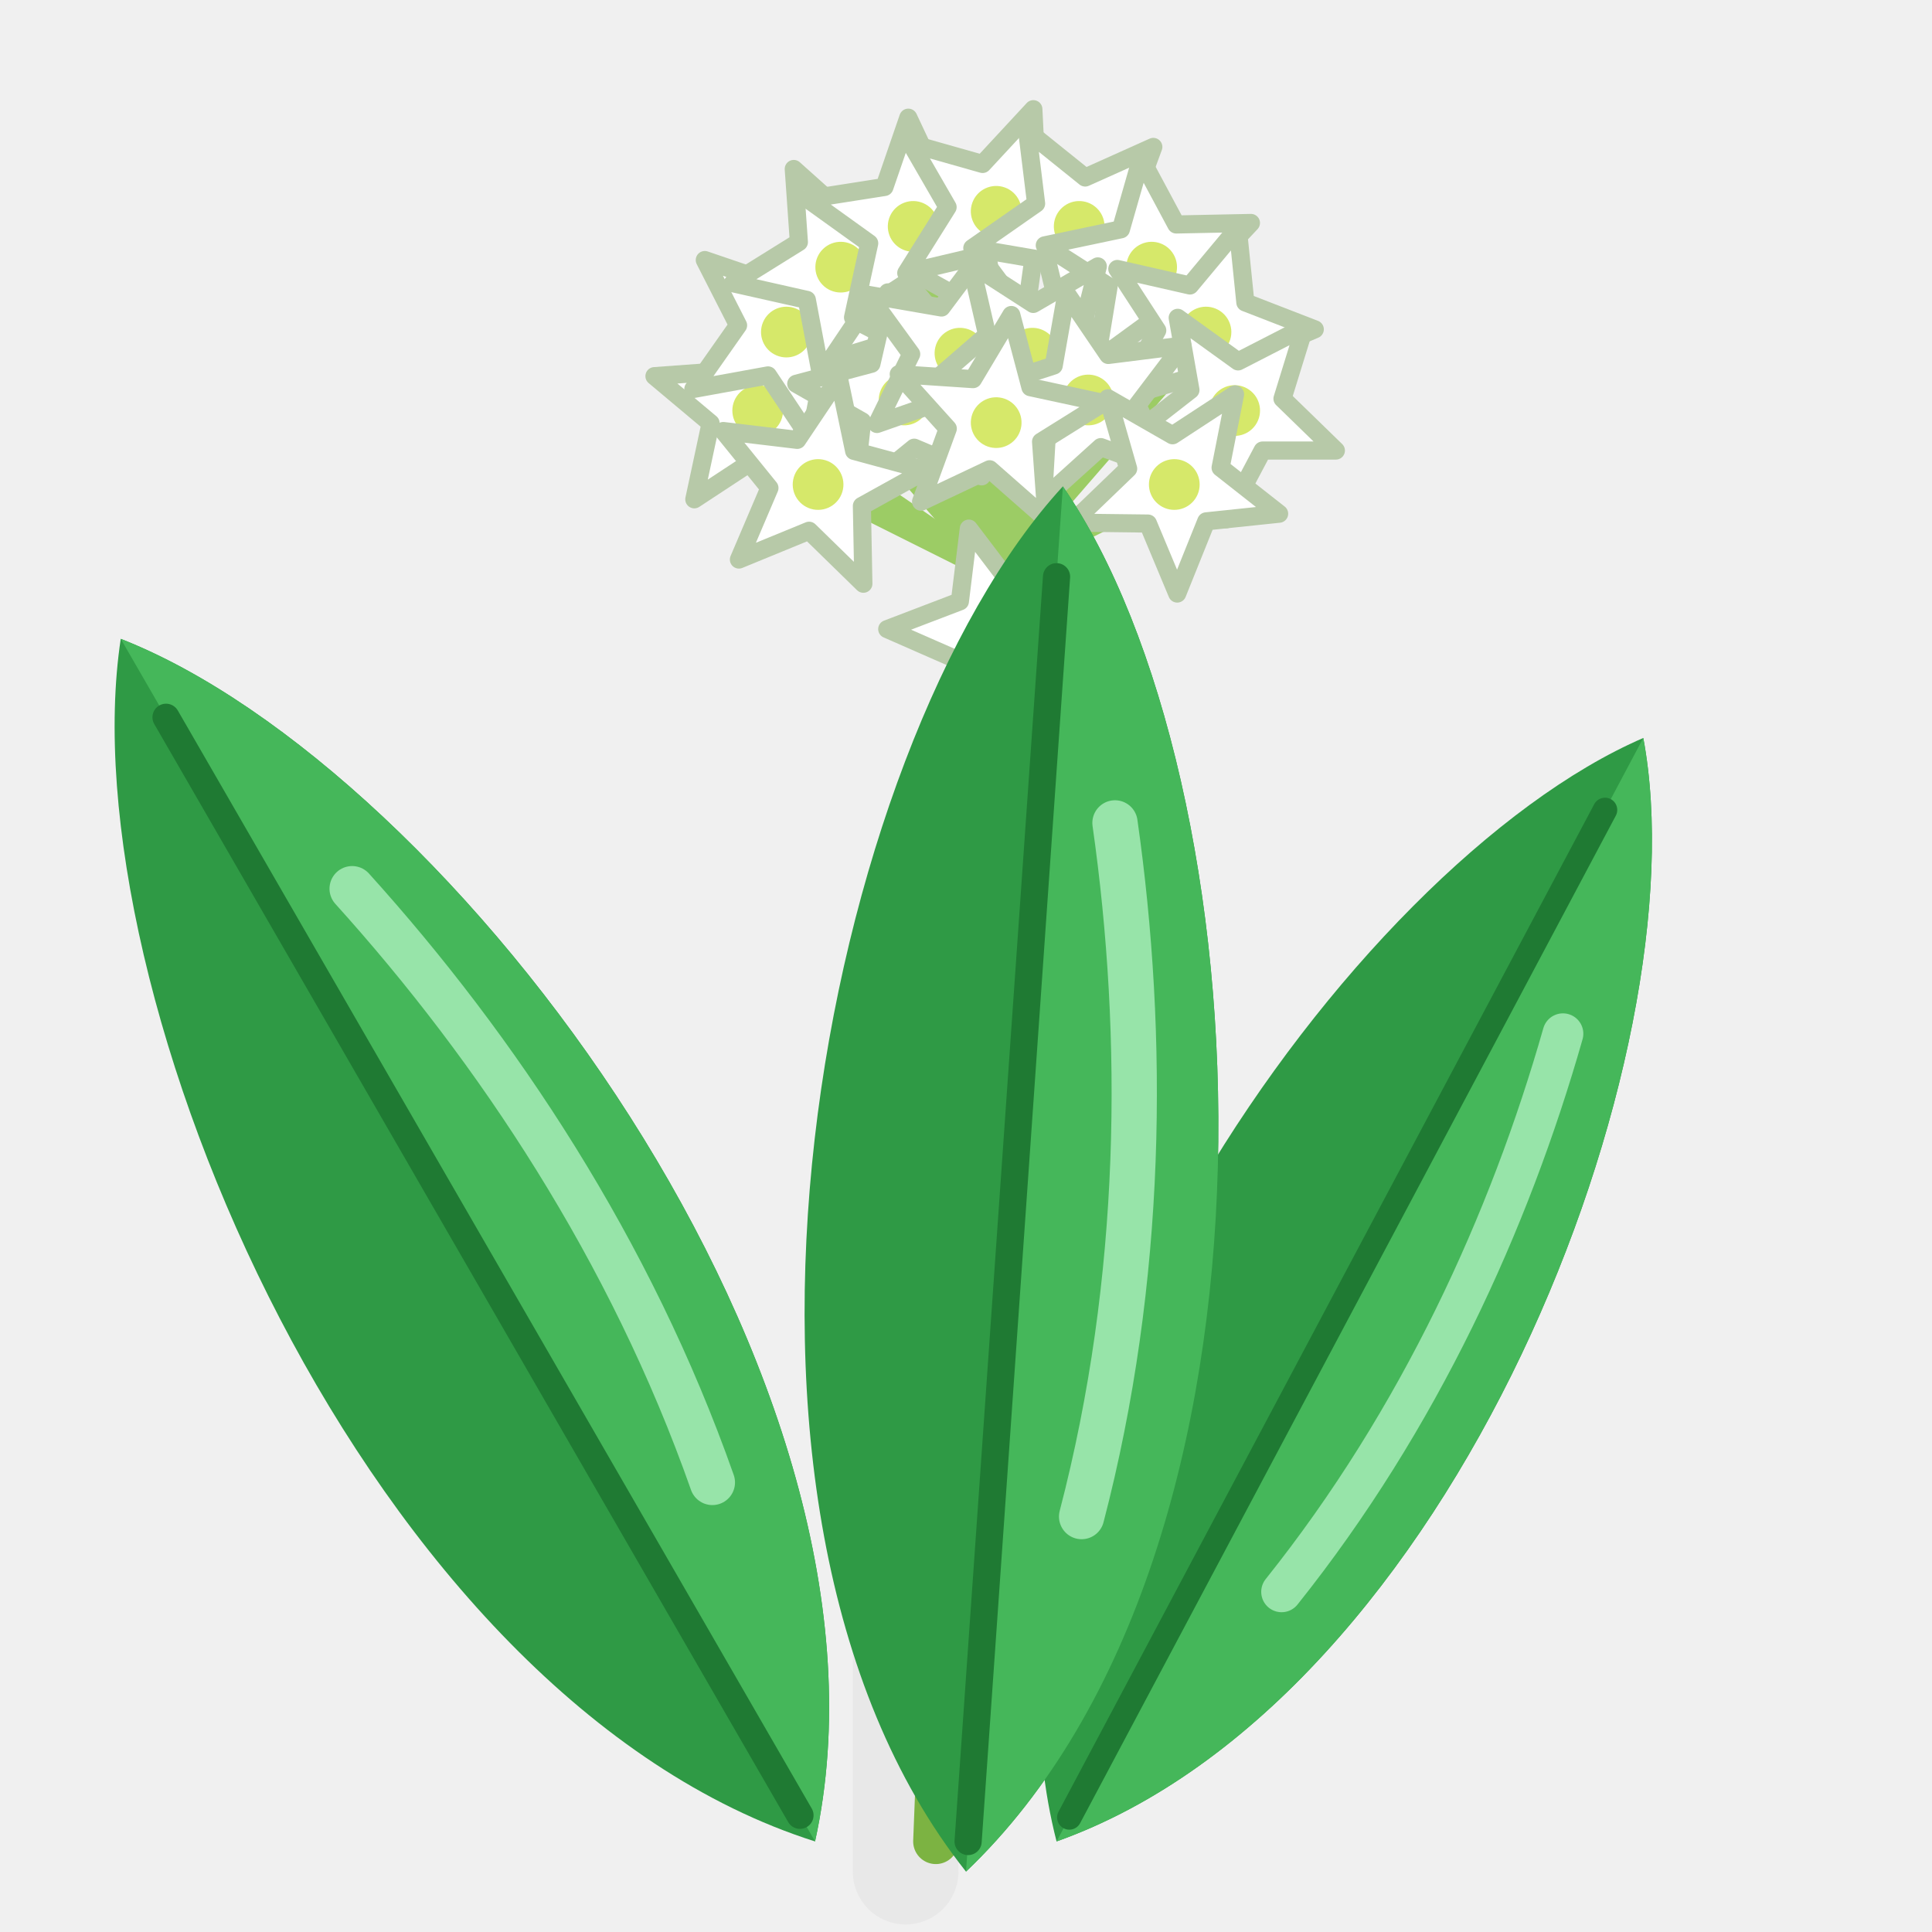
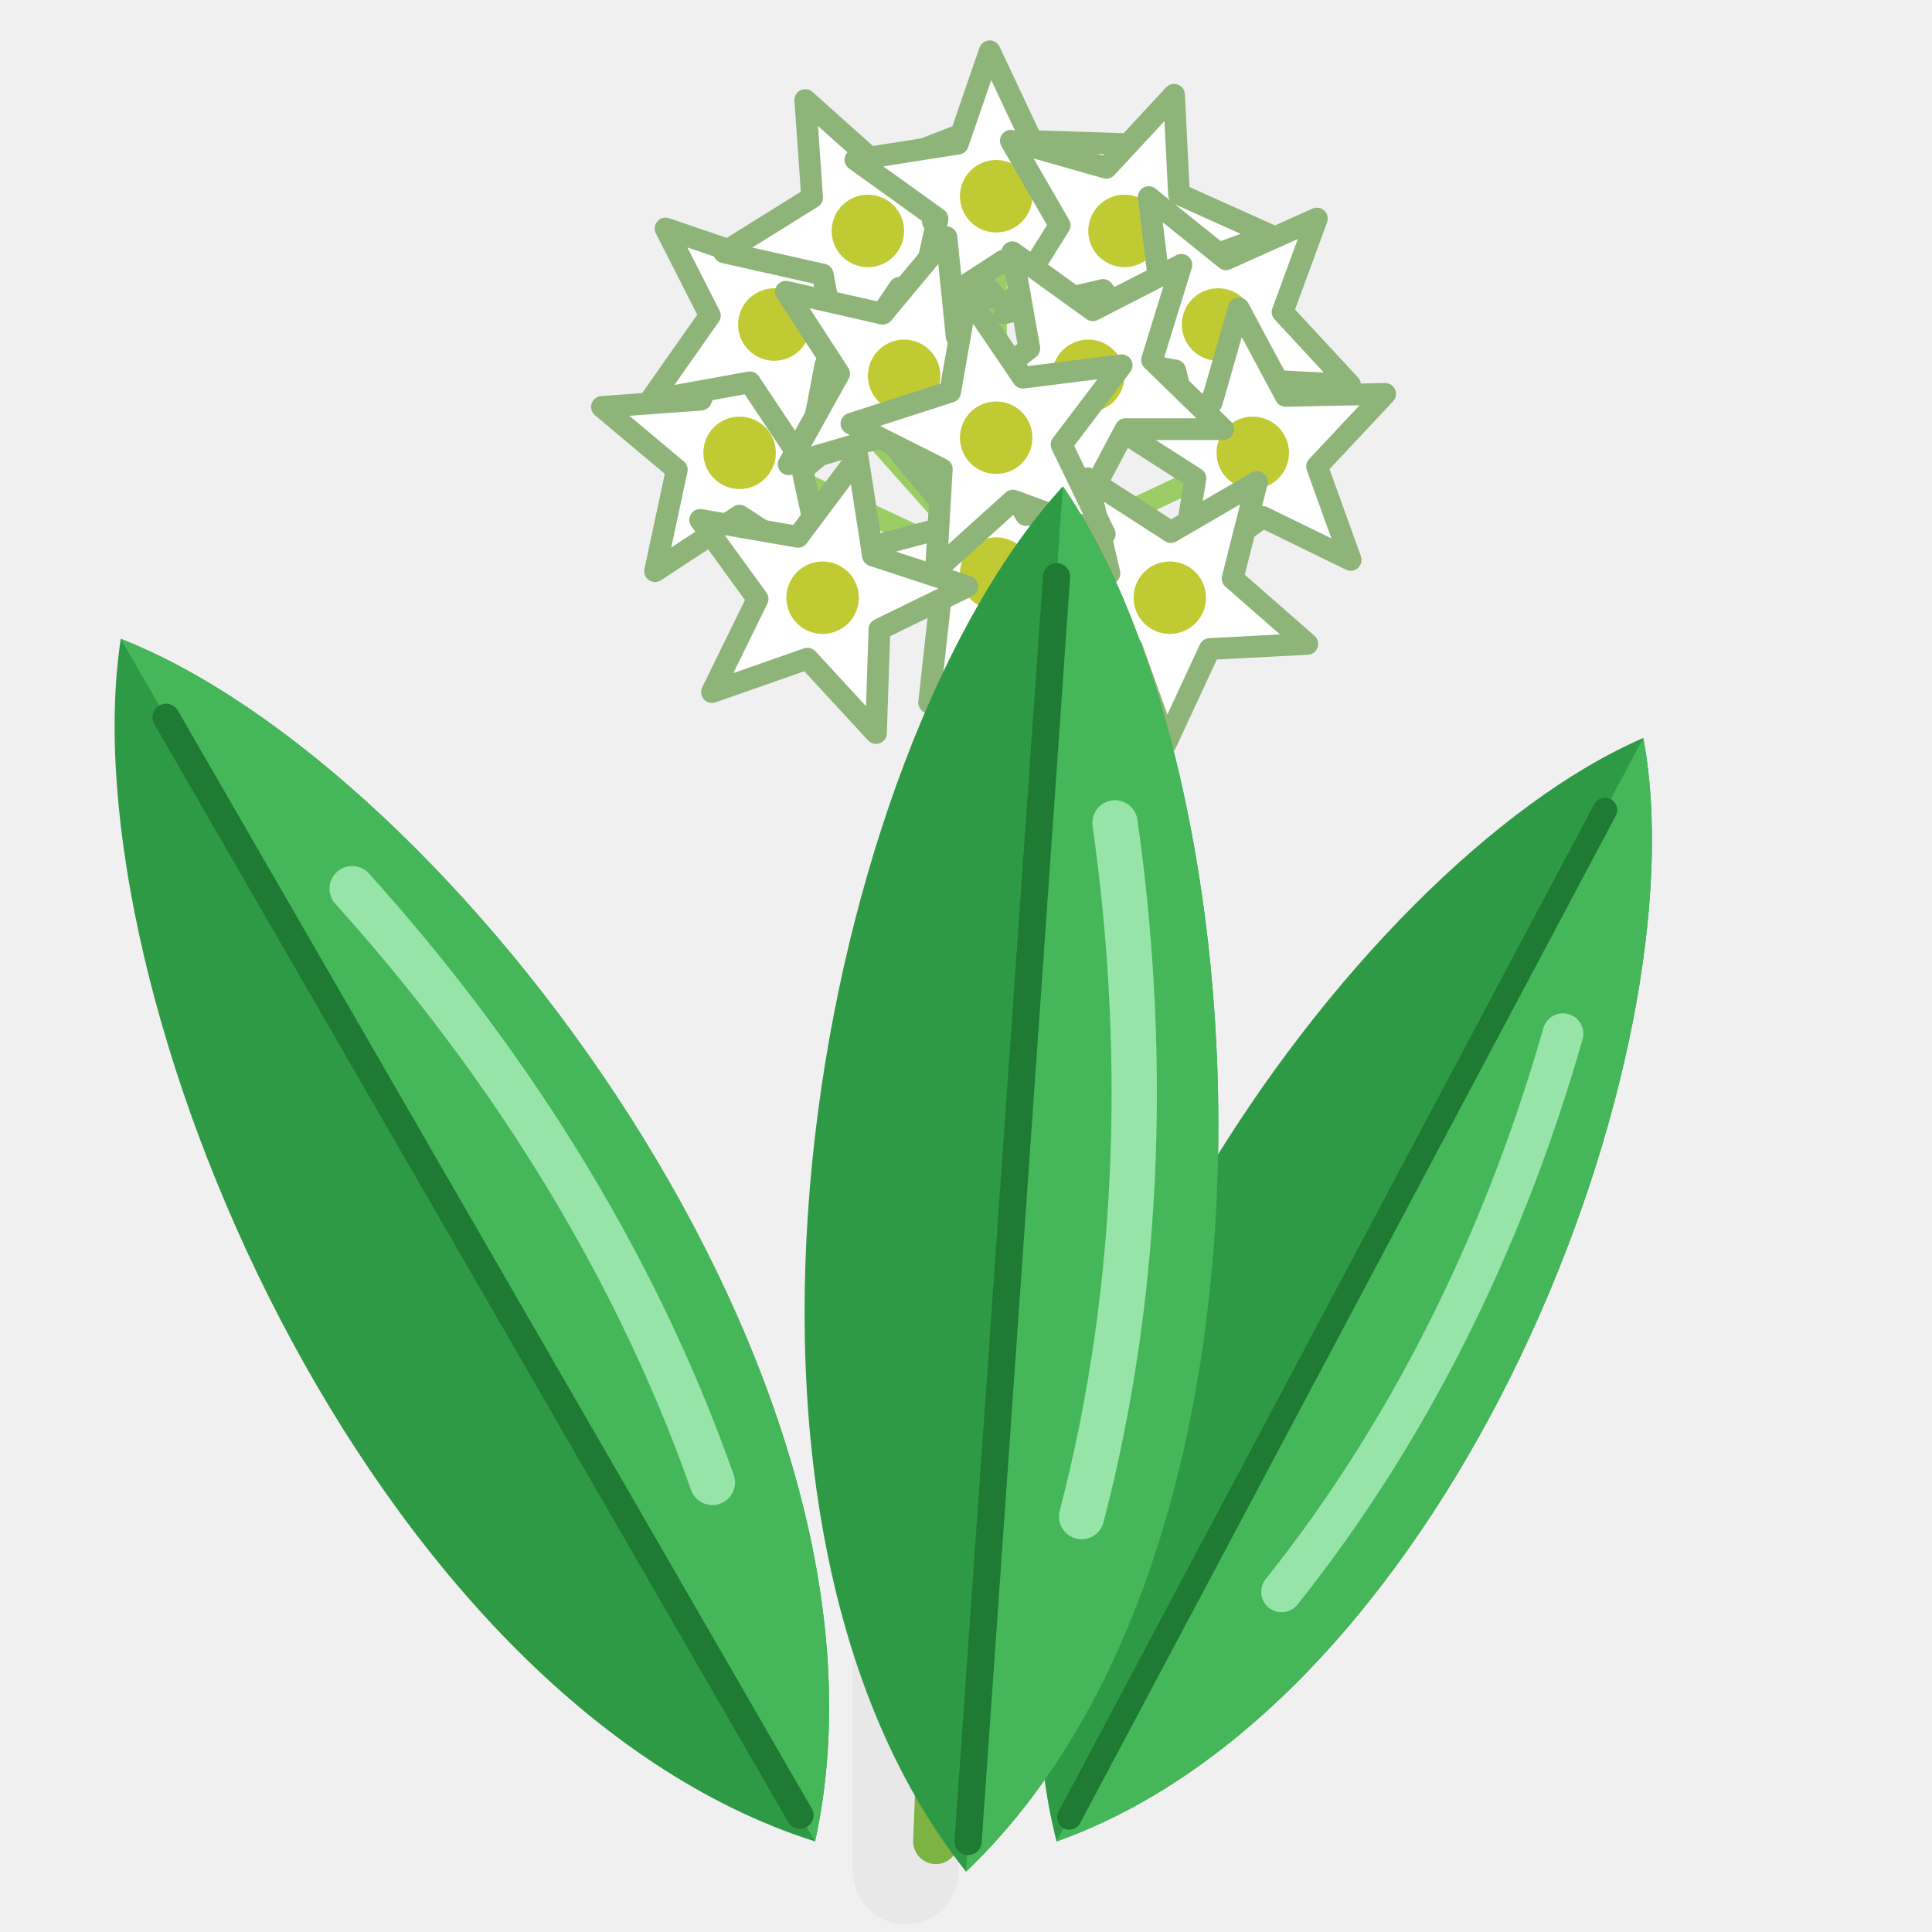
<svg xmlns="http://www.w3.org/2000/svg" viewBox="0 0 128 128">
  <defs>
    <g id="w">
      <path d="M0 0C-21 -23 -14.7 -73.6 0 -92C14.7 -73.6 21 -23 0 0Z" fill="#2f9a45" />
      <path d="M0 0C21 -23 14.7 -73.6 0 -92Z" fill="#45b75a" />
      <path d="M0 -2V-86" stroke="#1f7a33" stroke-width="1.8" stroke-linecap="round" />
      <path d="M6 -24C9 -40 8 -56 5 -70" stroke="#b9f6ca" stroke-width="3" fill="none" stroke-linecap="round" opacity=".7" />
    </g>
    <g id="st">
-       <path d="M0 -6L1.6 -2.2 5.7 -1.9 2.6 0.7 3.5 4.9 0 2.6 -3.5 4.9 -2.6 0.7 -5.7 -1.9 -1.6 -2.2Z" fill="#fff" stroke="#b7c9a8" stroke-width="1" stroke-linejoin="round" />
-       <circle r="1.4" fill="#d6e86a" />
+       <path d="M0 -6L1.6 -2.2 5.7 -1.9 2.6 0.7 3.5 4.9 0 2.6 -3.5 4.9 -2.6 0.7 -5.7 -1.9 -1.6 -2.2Z" fill="#fff" stroke="#8fb47a" stroke-width=".9" stroke-linejoin="round" />
+       <circle r="1.5" fill="#c0ca33" />
    </g>
  </defs>
  <path d="M60 124V100" stroke="#e8e8e8" stroke-width="7" stroke-linecap="round" />
  <use href="#w" transform="translate(54 122) rotate(-30)" />
  <use href="#w" transform="translate(70 122) rotate(28) scale(0.9)" />
  <path d="M62 122Q64 70 66 40" stroke="#7cb342" stroke-width="3" fill="none" stroke-linecap="round" />
  <g stroke="#9ccc65" stroke-width="1.4">
-     <path d="M66 38L50.2 27.2" />
-     <path d="M66 38L52.1 22" />
-     <path d="M66 38L55.7 17.7" />
-     <path d="M66 38L60.5 15" />
-     <path d="M66 38L66 14" />
-     <path d="M66 38L71.5 15" />
-     <path d="M66 38L76.3 17.7" />
-     <path d="M66 38L79.9 22" />
-     <path d="M66 38L81.8 27.2" />
-     <path d="M66 38L59.9 26.5" />
-     <path d="M66 38L63.6 23.4" />
-     <path d="M66 38L68.4 23.4" />
-     <path d="M66 38L72.1 26.5" />
-     <path d="M66 38L54.2 32.1" />
-     <path d="M66 38L77.8 32.1" />
-     <path d="M66 38L66 42" />
-     <path d="M66 38L66 28" />
+     <path d="M66 38L49 30" />
+     <path d="M66 38L51.3 21.5" />
+     <path d="M66 38L57.5 15.3" />
+     <path d="M66 38L66 13" />
+     <path d="M66 38L74.5 15.3" />
+     <path d="M66 38L80.7 21.5" />
+     <path d="M66 38L83 30" />
+     <path d="M66 38L59.9 24.9" />
+     <path d="M66 38L72.1 24.9" />
+     <path d="M66 38L66 38" />
+     <path d="M66 38L54.5 39.6" />
+     <path d="M66 38L77.5 39.6" />
+     <path d="M66 38L66 29" />
  </g>
-   <use href="#st" transform="translate(50.2 27.2) scale(1.2)" />
-   <use href="#st" transform="translate(52.1 22) rotate(23) scale(1.2)" />
-   <use href="#st" transform="translate(55.7 17.7) rotate(46) scale(1.2)" />
-   <use href="#st" transform="translate(60.5 15) rotate(69) scale(1.2)" />
-   <use href="#st" transform="translate(66 14) rotate(20) scale(1.2)" />
-   <use href="#st" transform="translate(71.5 15) rotate(43) scale(1.2)" />
-   <use href="#st" transform="translate(76.3 17.7) rotate(66) scale(1.2)" />
-   <use href="#st" transform="translate(79.9 22) rotate(17) scale(1.2)" />
-   <use href="#st" transform="translate(81.8 27.2) rotate(40) scale(1.2)" />
-   <use href="#st" transform="translate(59.9 26.5) rotate(63) scale(1.2)" />
-   <use href="#st" transform="translate(63.6 23.4) rotate(14) scale(1.2)" />
-   <use href="#st" transform="translate(68.4 23.4) rotate(37) scale(1.2)" />
-   <use href="#st" transform="translate(72.1 26.5) rotate(60) scale(1.2)" />
-   <use href="#st" transform="translate(54.2 32.1) rotate(11) scale(1.2)" />
-   <use href="#st" transform="translate(77.8 32.1) rotate(34) scale(1.2)" />
-   <use href="#st" transform="translate(66 42) rotate(57) scale(1.2)" />
-   <use href="#st" transform="translate(66 28) rotate(8) scale(1.2)" />
+   <use href="#st" transform="translate(49 30) scale(1.6)" />
+   <use href="#st" transform="translate(51.3 21.5) rotate(23) scale(1.6)" />
+   <use href="#st" transform="translate(57.5 15.3) rotate(46) scale(1.6)" />
+   <use href="#st" transform="translate(66 13) rotate(69) scale(1.6)" />
+   <use href="#st" transform="translate(74.5 15.3) rotate(20) scale(1.6)" />
+   <use href="#st" transform="translate(80.7 21.5) rotate(43) scale(1.6)" />
+   <use href="#st" transform="translate(83 30) rotate(66) scale(1.6)" />
+   <use href="#st" transform="translate(59.9 24.9) rotate(17) scale(1.6)" />
+   <use href="#st" transform="translate(72.1 24.9) rotate(40) scale(1.6)" />
+   <use href="#st" transform="translate(66 38) rotate(63) scale(1.6)" />
+   <use href="#st" transform="translate(54.5 39.6) rotate(14) scale(1.6)" />
+   <use href="#st" transform="translate(77.5 39.6) rotate(37) scale(1.6)" />
+   <use href="#st" transform="translate(66 29) rotate(60) scale(1.6)" />
  <use href="#w" transform="translate(64 124) rotate(4)" />
</svg>
